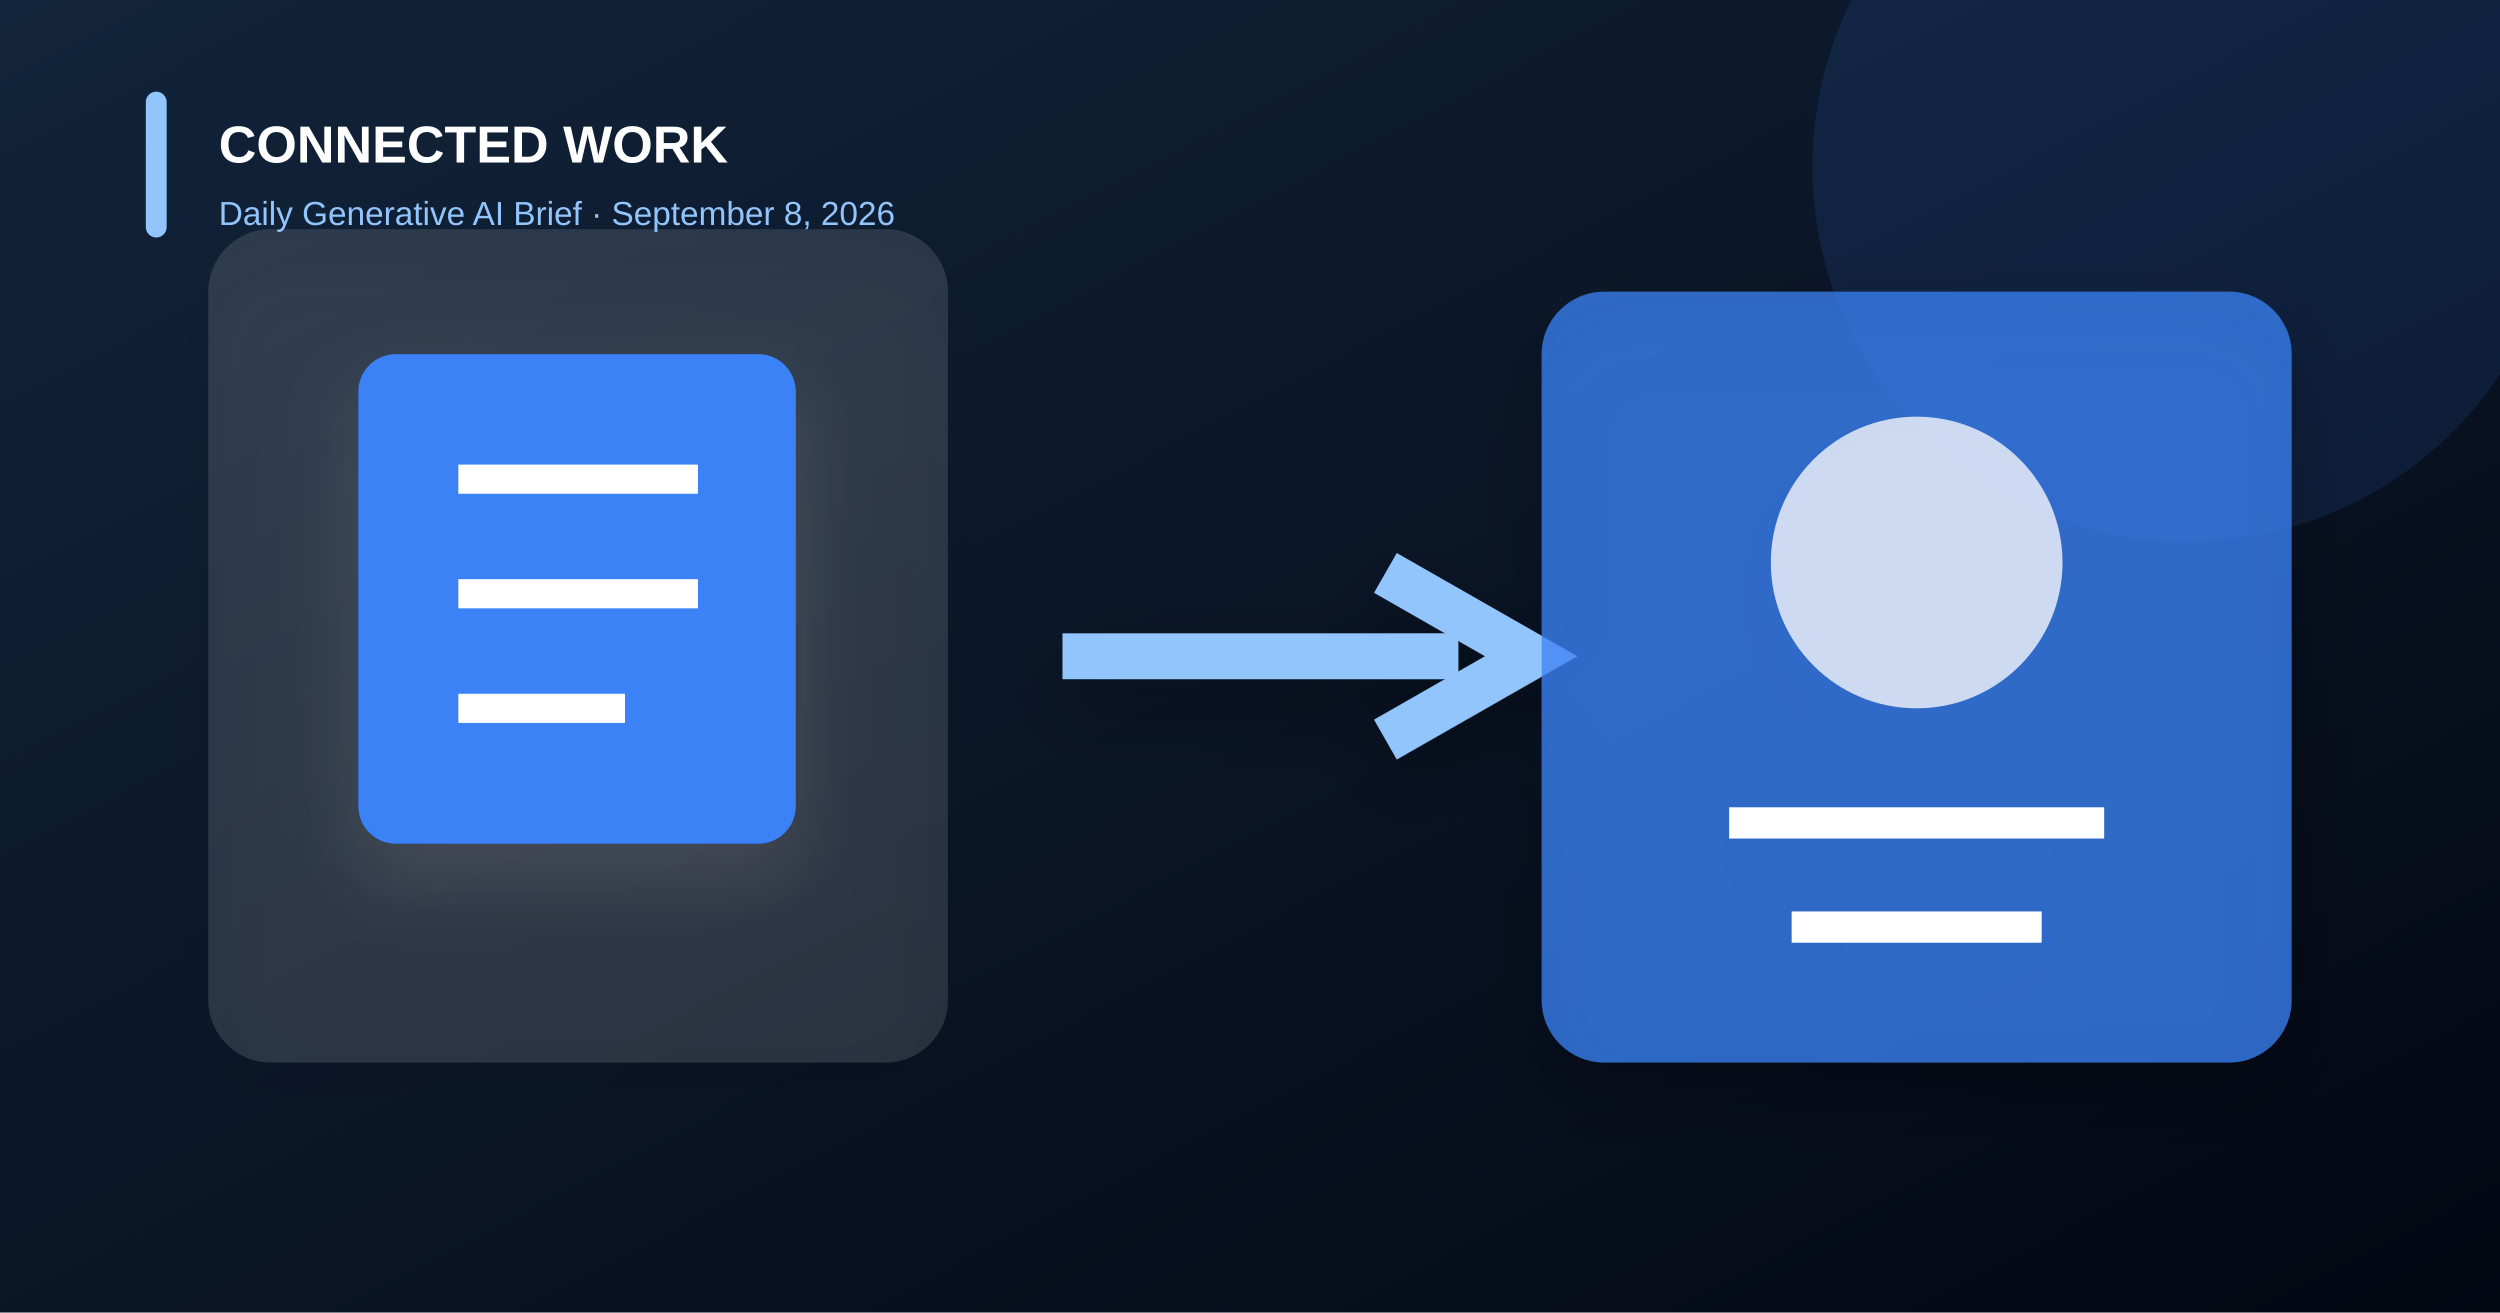
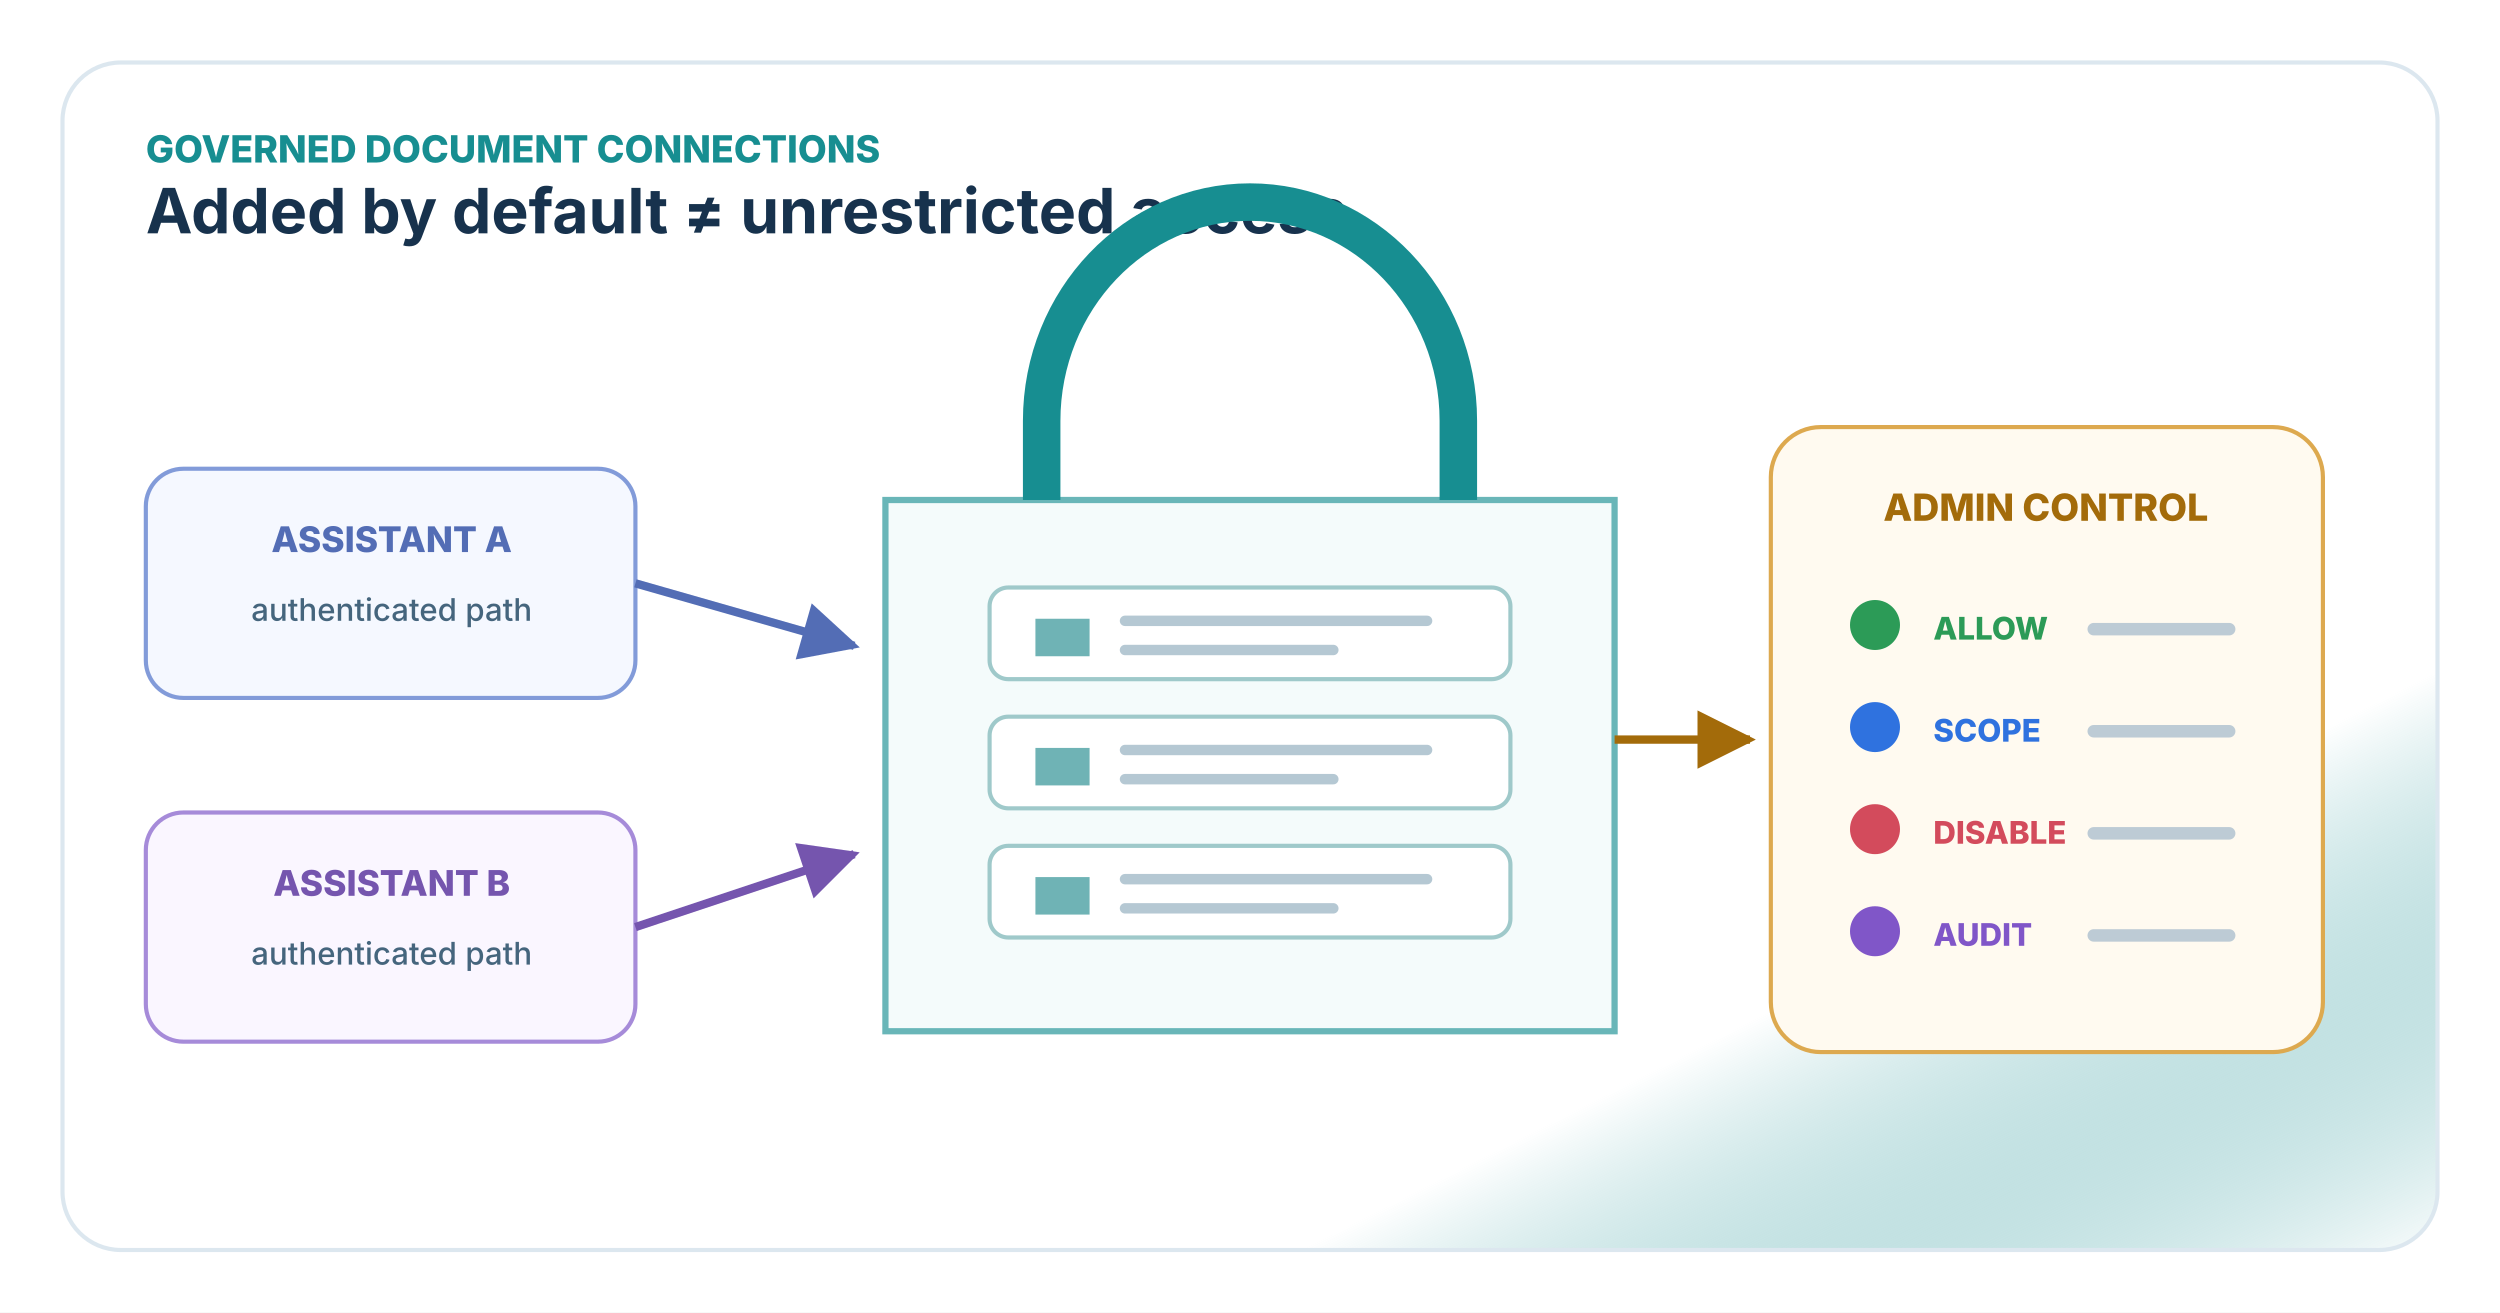
- <svg xmlns="http://www.w3.org/2000/svg" width="1200" height="630" viewBox="0 0 1200 630">
+ <svg xmlns="http://www.w3.org/2000/svg" width="1200" height="630" viewBox="0 0 1200 630" role="img">
  <defs>
-     <linearGradient id="g" x2="1" y2="1">
-       <stop stop-color="#12243b" />
-       <stop offset="1" stop-color="#030712" />
+     <marker id="arrow" viewBox="0 0 10 10" refX="9" refY="5" markerWidth="7" markerHeight="7" orient="auto-start-reverse">
+       <path d="M0 0L10 5L0 10z" fill="context-stroke" />
+     </marker>
+     <filter id="shadow" x="-20%" y="-20%" width="140%" height="150%">
+       <feDropShadow dx="0" dy="5" stdDeviation="6" flood-color="#17324d" flood-opacity=".10" />
+     </filter>
+     <linearGradient id="soft" x1="0" y1="0" x2="1" y2="1">
+       <stop stop-color="#ffffff" />
+       <stop offset=".76" stop-color="#ffffff" />
+       <stop offset="1" stop-color="#178e91" stop-opacity=".035" />
    </linearGradient>
-     <filter id="s">
-       <feDropShadow dx="0" dy="16" stdDeviation="18" flood-opacity=".35" />
-     </filter>
  </defs>
-   <rect width="1200" height="630" fill="url(#g)" />
-   <circle cx="1050" cy="80" r="180" fill="#3b82f6" opacity=".12" />
-   <g filter="url(#s)">
-     <g transform="translate(100 110)">
-       <rect width="355" height="400" rx="30" fill="#fff" opacity=".12" />
-       <rect x="72" y="60" width="210" height="235" rx="18" fill="#3b82f6" />
-       <path d="M120 120h115M120 175h115M120 230h80" stroke="#fff" stroke-width="14" />
-       <path d="M410 205h190" stroke="#93c5fd" stroke-width="22" />
-       <path d="M565 165l70 40-70 40" fill="none" stroke="#93c5fd" stroke-width="22" />
-       <rect x="640" y="30" width="360" height="370" rx="30" fill="#3b82f6" opacity=".75" />
-       <circle cx="820" cy="160" r="70" fill="#fff" opacity=".75" />
-       <path d="M730 285h180M760 335h120" stroke="#fff" stroke-width="15" />
-     </g>
+   <rect width="1200" height="630" fill="#ffffff" />
+   <rect x="30" y="30" width="1140" height="570" rx="28" fill="url(#soft)" stroke="#dce7ef" stroke-width="2" />
+   <text x="70" y="78" font-family="Inter,Arial,sans-serif" font-size="18" font-weight="800" fill="#178e91" text-anchor="start">GOVERNED DOCUMENT CONNECTIONS</text>
+   <text x="70" y="112" font-family="Inter,Arial,sans-serif" font-size="30" font-weight="750" fill="#17324d" text-anchor="start">Added by default ≠ unrestricted access</text>
+   <path d="M425 240h350v255H425z" fill="#f4fbfb" stroke="#69b6b8" stroke-width="3" />
+   <path d="M500 240v-38c0-58 45-105 100-105s100 47 100 105v38" fill="none" stroke="#178e91" stroke-width="18" />
+   <g transform="translate(475 282)">
+     <rect x="0" y="0" width="250" height="44" rx="9" fill="white" stroke="#9fc9ca" stroke-width="2" />
+     <path d="M22 15h26v18H22z" fill="#6fb3b5" />
+     <path d="M65 16h145M65 30h100" stroke="#b5c8d3" stroke-width="5" stroke-linecap="round" />
+     <rect x="0" y="62" width="250" height="44" rx="9" fill="white" stroke="#9fc9ca" stroke-width="2" />
+     <path d="M22 77h26v18H22z" fill="#6fb3b5" />
+     <path d="M65 78h145M65 92h100" stroke="#b5c8d3" stroke-width="5" stroke-linecap="round" />
+     <rect x="0" y="124" width="250" height="44" rx="9" fill="white" stroke="#9fc9ca" stroke-width="2" />
+     <path d="M22 139h26v18H22z" fill="#6fb3b5" />
+     <path d="M65 140h145M65 154h100" stroke="#b5c8d3" stroke-width="5" stroke-linecap="round" />
  </g>
-   <rect x="70" y="44" width="10" height="70" rx="5" fill="#93c5fd" />
-   <text x="105" y="78" fill="white" font-family="Arial,sans-serif" font-size="25" font-weight="700">CONNECTED WORK</text>
-   <text x="105" y="108" fill="#93c5fd" font-family="Arial,sans-serif" font-size="16">Daily Generative AI Brief · September 8, 2026</text>
+   <rect x="70" y="225" width="235" height="110" rx="18" fill="#f5f8ff" stroke="#829bd9" stroke-width="2" />
+   <text x="188" y="265" font-family="Inter,Arial,sans-serif" font-size="17" font-weight="800" fill="#536db5" text-anchor="middle">ASSISTANT A</text>
+   <text x="188" y="298" font-family="Inter,Arial,sans-serif" font-size="15" font-weight="500" fill="#45657d" text-anchor="middle">authenticated path</text>
+   <rect x="70" y="390" width="235" height="110" rx="18" fill="#faf6ff" stroke="#a68bd9" stroke-width="2" />
+   <text x="188" y="430" font-family="Inter,Arial,sans-serif" font-size="17" font-weight="800" fill="#7555ae" text-anchor="middle">ASSISTANT B</text>
+   <text x="188" y="463" font-family="Inter,Arial,sans-serif" font-size="15" font-weight="500" fill="#45657d" text-anchor="middle">authenticated path</text>
+   <line x1="305" y1="280" x2="410" y2="310" stroke="#536db5" stroke-width="4" marker-end="url(#arrow)" />
+   <line x1="305" y1="445" x2="410" y2="410" stroke="#7555ae" stroke-width="4" marker-end="url(#arrow)" />
+   <rect x="850" y="205" width="265" height="300" rx="24" fill="#fffaf0" stroke="#dda94f" stroke-width="2" />
+   <text x="982" y="250" font-family="Inter,Arial,sans-serif" font-size="18" font-weight="800" fill="#a36b0a" text-anchor="middle">ADMIN CONTROL</text>
+   <circle cx="900" cy="300" r="12" fill="#2c9b57" />
+   <text x="928" y="307" font-family="Inter,Arial,sans-serif" font-size="15" font-weight="800" fill="#2c9b57" text-anchor="start">ALLOW</text>
+   <path d="M1005 302h65" stroke="#bdcbd5" stroke-width="6" stroke-linecap="round" />
+   <circle cx="900" cy="349" r="12" fill="#2f72df" />
+   <text x="928" y="356" font-family="Inter,Arial,sans-serif" font-size="15" font-weight="800" fill="#2f72df" text-anchor="start">SCOPE</text>
+   <path d="M1005 351h65" stroke="#bdcbd5" stroke-width="6" stroke-linecap="round" />
+   <circle cx="900" cy="398" r="12" fill="#d34b5c" />
+   <text x="928" y="405" font-family="Inter,Arial,sans-serif" font-size="15" font-weight="800" fill="#d34b5c" text-anchor="start">DISABLE</text>
+   <path d="M1005 400h65" stroke="#bdcbd5" stroke-width="6" stroke-linecap="round" />
+   <circle cx="900" cy="447" r="12" fill="#8056c8" />
+   <text x="928" y="454" font-family="Inter,Arial,sans-serif" font-size="15" font-weight="800" fill="#8056c8" text-anchor="start">AUDIT</text>
+   <path d="M1005 449h65" stroke="#bdcbd5" stroke-width="6" stroke-linecap="round" />
+   <line x1="775" y1="355" x2="840" y2="355" stroke="#a36b0a" stroke-width="4" marker-end="url(#arrow)" />
</svg>
